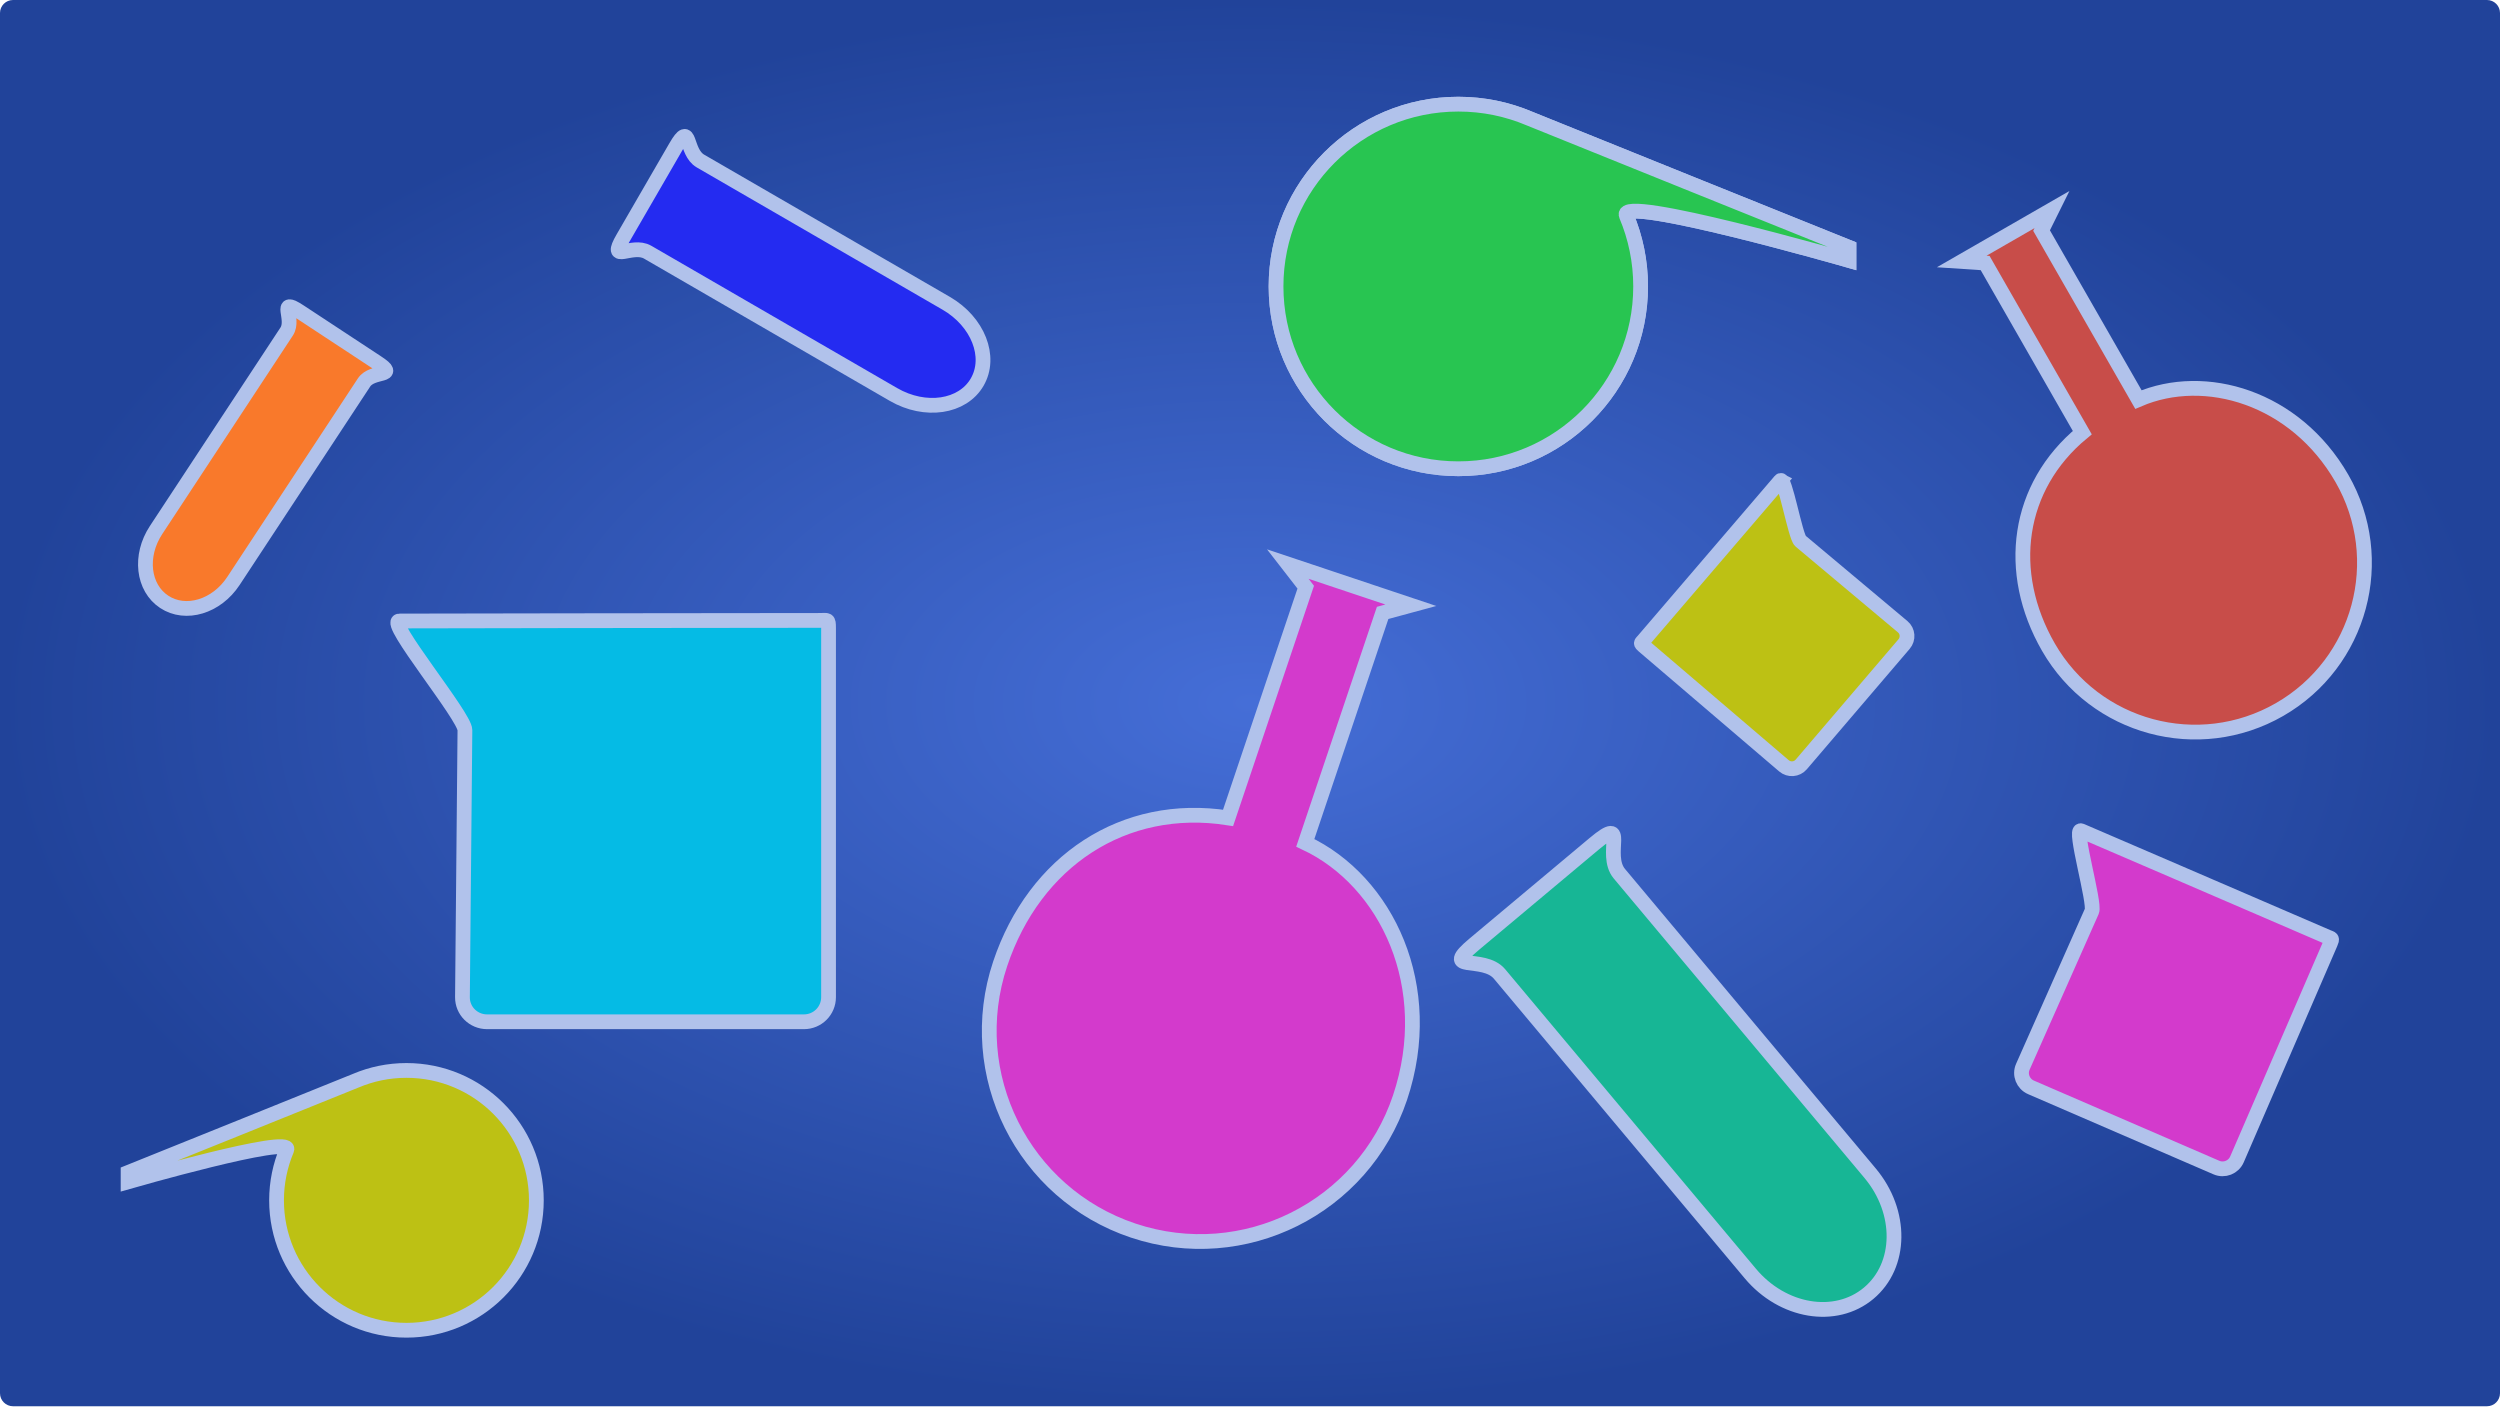
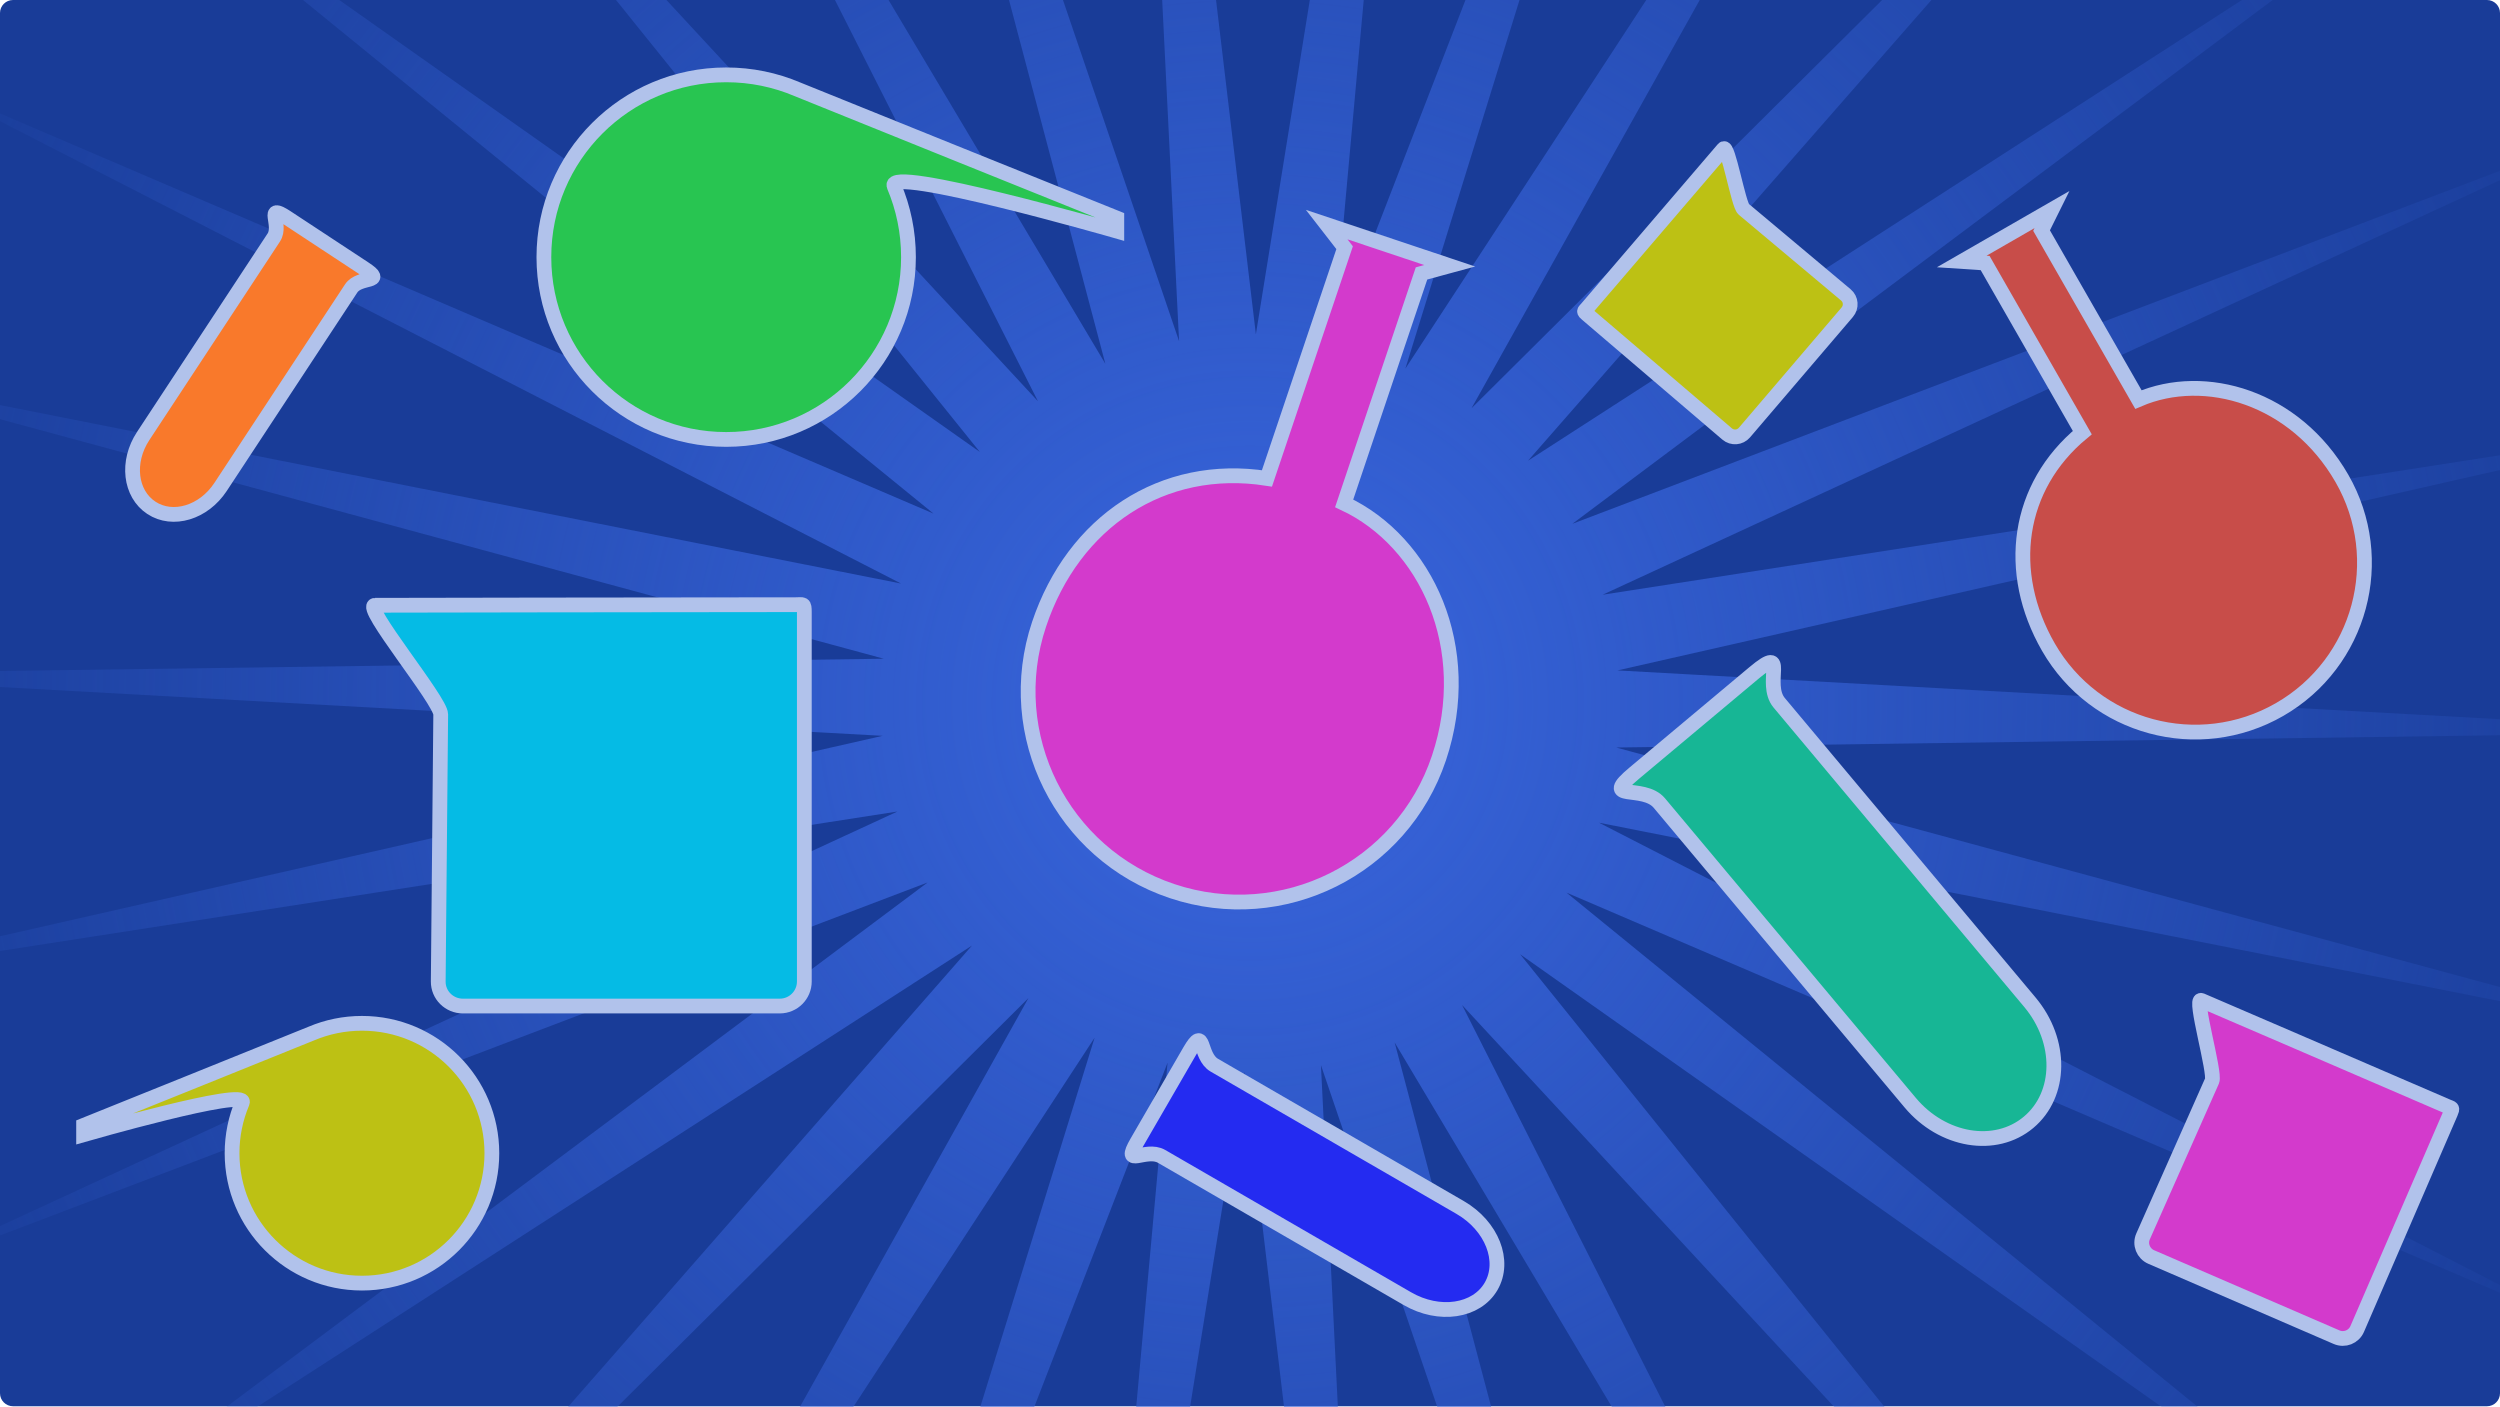
<svg xmlns="http://www.w3.org/2000/svg" xmlns:xlink="http://www.w3.org/1999/xlink" width="1920" height="1080" viewBox="0 0 508 285.75" version="1.1" id="svg133007">
  <defs id="defs133004">
-     <linearGradient id="linearGradient156300-5">
-       <stop style="stop-color:#456ed7;stop-opacity:1;" offset="0" id="stop156296" />
-       <stop style="stop-color:#21439a;stop-opacity:1" offset="1" id="stop156298" />
+     <linearGradient id="linearGradient3990">
+       <stop style="stop-color:#3966de;stop-opacity:1;" offset="0" id="stop3986" />
+       <stop style="stop-color:#3966de;stop-opacity:0;" offset="1" id="stop3988" />
    </linearGradient>
-     <radialGradient xlink:href="#linearGradient156300-5" id="radialGradient156302" cx="254" cy="142.875" fx="254" fy="142.875" r="254" gradientTransform="matrix(1,0,0,0.5625,0,62.50781)" gradientUnits="userSpaceOnUse" />
+     <radialGradient xlink:href="#linearGradient3990" id="radialGradient3992" cx="960" cy="540" fx="960" fy="540" r="1137.896" gradientTransform="matrix(1,0,0,0.9965617,0,1.856706)" gradientUnits="userSpaceOnUse" />
  </defs>
  <g id="layer1">
-     <rect style="fill:url(#radialGradient156302);fill-opacity:1;fill-rule:evenodd;stroke:none;stroke-width:3;stroke-linecap:square" id="rect133107" width="508" height="285.75" x="0" y="0" rx="2.646" ry="2.646" />
-     <path id="rect135212" style="fill:#05bbe5;fill-opacity:1;fill-rule:evenodd;stroke:#b1c2eb;stroke-width:3;stroke-linecap:square;stroke-opacity:1;stroke-miterlimit:4;stroke-dasharray:none" d="m 81.142,126.188 c 0,0 60.429,-0.12 85.478,-0.12 1.582,0 1.741,-0.352 1.741,1.535 v 75.021 c 0,2.77 -2.23,5 -5,5 H 98.971 c -2.77,0 -5.026,-2.23 -5,-5 l 0.502,-54.264 c 0.026,-2.77 -16.102,-22.168 -13.332,-22.173 z" />
+     <rect style="fill:#193c98;fill-opacity:1;fill-rule:evenodd;stroke:none;stroke-width:3;stroke-linecap:square" id="rect133107" width="508" height="285.75" x="0" y="0" rx="2.646" ry="2.646" />
+     <path style="fill:url(#radialGradient3992);fill-opacity:1;fill-rule:evenodd;stroke:none;stroke-width:11.339;stroke-linecap:square" id="path3076" d="m 2008.551,97.461 -777.779,359.308 846.875,-131.632 -835.487,189.747 855.736,47.32 -856.68,11.893 827.198,224.204 -840.432,-166.481 762.507,391.288 -787.454,-337.578 664.491,541.272 -700.059,-493.922 537.434,667.599 -582.069,-628.68 386.888,764.749 -438.64,-735.96 219.433,828.476 -276.04,-811.076 42.388,855.995 L 955.484,823.239 818.974,1669.341 896.694,816.111 587.253,1615.342 840.671,796.915 371.822,1514.344 789.862,766.491 182.098,1370.764 746.49,726.168 26.371,1190.874 712.449,677.709 -88.551,982.539 689.228,623.231 -157.647,754.862 677.84,565.115 -177.896,517.795 678.784,505.902 -148.414,281.699 692.019,448.179 -70.488,56.891 716.965,394.469 52.474,-146.803 752.534,347.12 215.1,-320.479 797.17,308.2 410.282,-456.549 848.922,279.411 629.489,-549.065 905.529,262.011 l -42.388,-855.995 101.375,850.744 136.51,-846.102 -77.72,853.23 309.441,-799.231 -253.418,818.427 468.848,-717.429 -418.04,747.853 607.765,-604.273 -564.393,644.596 720.119,-464.706 -686.078,513.166 z" transform="scale(0.2645833)" />
+     <path id="rect135212" style="fill:#05bbe5;fill-opacity:1;fill-rule:evenodd;stroke:#b1c2eb;stroke-width:3;stroke-linecap:square;stroke-miterlimit:4;stroke-dasharray:none;stroke-opacity:1" d="m 76.221,122.992 c 0,0 60.429,-0.12 85.478,-0.12 1.582,0 1.741,-0.352 1.741,1.535 v 75.021 c 0,2.77 -2.23,5 -5,5 H 94.051 c -2.77,0 -5.026,-2.23 -5,-5 l 0.502,-54.264 c 0.026,-2.77 -16.102,-22.168 -13.332,-22.173 z" />
    <path id="path137050" style="fill:#c84d49;fill-opacity:1;fill-rule:evenodd;stroke:#b1c2eb;stroke-width:3;stroke-linecap:square;stroke-opacity:1;stroke-miterlimit:4;stroke-dasharray:none" d="m 434.527,81.189 c 13.546,-5.828 31.87,-0.447 41.345,16.018 9.474,16.465 3.808,37.493 -12.657,46.967 -16.465,9.474 -37.493,3.808 -46.967,-12.657 -8.8,-15.293 -6.407,-32.633 6.874,-43.606 l -19.744,-34.461 -4.76,-0.314 18.346,-10.557 -2.12,4.273 z" />
-     <path id="path140677" style="fill:#345ec9;fill-rule:evenodd;stroke-width:3;stroke-linecap:square;stroke:#b1c2eb;stroke-opacity:1;fill-opacity:1" d="m 333.375,58.208 c 0,20.458 -16.584,37.042 -37.042,37.042 -20.458,0 -37.042,-16.584 -37.042,-37.042 0,-20.458 16.584,-37.042 37.042,-37.042 5.114,0 9.987,1.037 14.418,2.911 2.216,0.937 64.957,26.193 64.957,26.193 v 2.646 c 0,0 -47.119,-13.558 -45.244,-9.127 1.874,4.432 2.911,9.304 2.911,14.418 z" />
-     <path id="path142469" style="fill:#17b695;fill-opacity:1;fill-rule:evenodd;stroke:#b1c2eb;stroke-width:3;stroke-linecap:square;stroke-opacity:1;stroke-miterlimit:4;stroke-dasharray:none" d="m 311.782,181.634 v 0 l 10e-6,-1e-5 c 3.372,-2.823 9.129,-7.643 12.172,-10.191 7.1,-5.945 1.802,2.152 5.095,6.086 l 50.954,60.861 c 6.587,7.867 6.461,18.746 -0.283,24.392 l -10e-6,1e-5 c -6.743,5.646 -17.475,3.857 -24.062,-4.01 l -50.954,-60.861 c -3.293,-3.934 -12.196,-0.141 -5.095,-6.086 3.043,-2.548 8.8,-7.368 12.172,-10.191 z" />
-     <path id="path156020" style="fill:#bdc114;fill-opacity:1;fill-rule:evenodd;stroke:#b1c2eb;stroke-width:3;stroke-linecap:square;stroke-opacity:1;stroke-miterlimit:4;stroke-dasharray:none" d="m 361.76,97.682 c 0,0 -19.652,22.914 -27.779,32.428 -0.513,0.601 -0.699,0.547 0.018,1.159 l 28.495,24.341 c 1.052,0.899 2.623,0.775 3.521,-0.277 l 20.891,-24.457 c 0.899,-1.052 0.784,-2.632 -0.277,-3.521 l -20.774,-17.416 c -1.06,-0.889 -3.196,-13.308 -4.096,-12.258 z" />
-     <path id="path156199" style="fill:#f9792b;fill-opacity:1;fill-rule:evenodd;stroke:#b1c2eb;stroke-width:3;stroke-linecap:square;stroke-opacity:1;stroke-miterlimit:4;stroke-dasharray:none" d="m 68.769,68.505 v 0 l 5e-6,3e-6 c 2.178,1.433 5.897,3.88 7.862,5.173 4.586,3.017 -0.939,1.427 -2.655,4.035 L 47.431,118.058 c -3.431,5.215 -9.7,7.107 -14.056,4.241 l -5e-6,0 c -4.356,-2.866 -5.1,-9.371 -1.668,-14.587 L 58.252,67.367 c 1.716,-2.608 -1.932,-7.052 2.655,-4.035 1.966,1.293 5.684,3.74 7.862,5.173 z" />
-     <path id="path156201" style="fill:#d33acc;fill-opacity:1;fill-rule:evenodd;stroke:#b1c2eb;stroke-width:3;stroke-linecap:square;stroke-opacity:1;stroke-miterlimit:4;stroke-dasharray:none" d="m 265.234,171.264 c 16.628,7.801 26.763,29.32 19.257,51.757 -7.506,22.437 -31.78,34.542 -54.217,27.036 -22.437,-7.506 -34.542,-31.78 -27.036,-54.217 6.972,-20.84 25.104,-32.946 46.305,-29.645 l 15.782,-46.881 -3.642,-4.693 25.001,8.364 -5.733,1.557 z" />
-     <path id="path156203" style="fill:#28c551;fill-rule:evenodd;stroke-width:3;stroke-linecap:square;stroke:#b1c2eb;stroke-opacity:1;fill-opacity:1;stroke-miterlimit:4;stroke-dasharray:none" d="m 333.375,58.208 c 0,20.458 -16.584,37.042 -37.042,37.042 -20.458,0 -37.042,-16.584 -37.042,-37.042 0,-20.458 16.584,-37.042 37.042,-37.042 5.114,0 9.987,1.037 14.418,2.911 2.216,0.937 64.957,26.193 64.957,26.193 v 2.646 c 0,0 -47.119,-13.558 -45.244,-9.127 1.874,4.432 2.911,9.304 2.911,14.418 z" />
-     <path id="path156205" style="fill:#bdc114;fill-opacity:1;fill-rule:evenodd;stroke:#b1c2eb;stroke-width:3;stroke-linecap:square;stroke-opacity:1;stroke-miterlimit:4;stroke-dasharray:none" d="m 56.195,243.91 c 0,14.578 11.818,26.396 26.396,26.396 14.578,0 26.396,-11.818 26.396,-26.396 0,-14.578 -11.818,-26.396 -26.396,-26.396 -3.645,0 -7.117,0.739 -10.275,2.074 -1.579,0.668 -46.289,18.666 -46.289,18.666 v 1.885 c 0,0 33.577,-9.662 32.242,-6.504 -1.336,3.158 -2.074,6.63 -2.074,10.275 z" />
-     <path id="path156207" style="fill:#242bf1;fill-opacity:1;fill-rule:evenodd;stroke:#b1c2eb;stroke-width:3;stroke-linecap:square;stroke-opacity:1;stroke-miterlimit:4;stroke-dasharray:none" d="m 131.971,39.092 v 0 0 c 1.485,-2.566 4.021,-6.947 5.362,-9.263 3.128,-5.403 1.766,1.022 4.995,2.891 l 49.946,28.91 c 6.456,3.737 9.263,10.877 6.292,16.008 v 0 c -2.97,5.132 -10.559,6.254 -17.016,2.517 L 131.605,51.245 c -3.228,-1.869 -8.122,2.512 -4.995,-2.891 1.34,-2.316 3.876,-6.697 5.362,-9.263 z" />
-     <path id="path156209" style="fill:#d33acc;fill-opacity:1;fill-rule:evenodd;stroke:#b1c2eb;stroke-width:3;stroke-linecap:square;stroke-opacity:1;stroke-miterlimit:4;stroke-dasharray:none" d="m 422.875,168.812 c 0,0 35.375,15.219 50.026,21.556 0.925,0.4 1.107,0.234 0.63,1.338 l -18.98,43.879 c -0.701,1.62 -2.569,2.36 -4.189,1.659 l -37.661,-16.29 c -1.62,-0.701 -2.375,-2.576 -1.659,-4.189 l 14.022,-31.612 c 0.716,-1.614 -3.809,-17.04 -2.188,-16.341 z" />
+     <path id="path142469" style="fill:#17b695;fill-opacity:1;fill-rule:evenodd;stroke:#b1c2eb;stroke-width:3;stroke-linecap:square;stroke-miterlimit:4;stroke-dasharray:none;stroke-opacity:1" d="m 344.264,146.909 v 0 l 10e-6,-1e-5 c 3.372,-2.823 9.129,-7.643 12.172,-10.191 7.1,-5.945 1.802,2.152 5.095,6.086 l 50.954,60.861 c 6.587,7.867 6.461,18.746 -0.283,24.392 l -10e-6,1e-5 c -6.743,5.646 -17.475,3.857 -24.062,-4.01 l -50.954,-60.861 c -3.293,-3.934 -12.196,-0.141 -5.095,-6.086 3.043,-2.548 8.8,-7.368 12.172,-10.191 z" />
+     <path id="path156020" style="fill:#bdc114;fill-opacity:1;fill-rule:evenodd;stroke:#b1c2eb;stroke-width:3;stroke-linecap:square;stroke-miterlimit:4;stroke-dasharray:none;stroke-opacity:1" d="m 350.213,30.25 c 0,0 -19.652,22.914 -27.779,32.428 -0.513,0.601 -0.699,0.547 0.018,1.159 l 28.495,24.341 c 1.052,0.899 2.623,0.775 3.521,-0.277 L 375.359,63.445 c 0.899,-1.052 0.784,-2.632 -0.277,-3.521 L 354.309,42.508 c -1.06,-0.889 -3.196,-13.308 -4.096,-12.258 z" />
+     <path id="path156199" style="fill:#f9792b;fill-opacity:1;fill-rule:evenodd;stroke:#b1c2eb;stroke-width:3;stroke-linecap:square;stroke-miterlimit:4;stroke-dasharray:none;stroke-opacity:1" d="m 66.154,49.395 v 0 l 5e-6,3e-6 c 2.178,1.433 5.897,3.88 7.862,5.173 4.586,3.017 -0.939,1.427 -2.655,4.035 l -26.545,40.346 c -3.431,5.215 -9.7,7.107 -14.056,4.241 h -5e-6 c -4.356,-2.866 -5.1,-9.371 -1.668,-14.587 L 55.638,48.256 c 1.716,-2.608 -1.932,-7.052 2.655,-4.035 1.966,1.293 5.684,3.74 7.862,5.173 z" />
+     <path id="path156201" style="fill:#d33acc;fill-opacity:1;fill-rule:evenodd;stroke:#b1c2eb;stroke-width:3;stroke-linecap:square;stroke-miterlimit:4;stroke-dasharray:none;stroke-opacity:1" d="m 273.134,102.282 c 16.628,7.801 26.763,29.32 19.257,51.757 -7.506,22.437 -31.78,34.542 -54.217,27.036 -22.437,-7.506 -34.542,-31.78 -27.036,-54.217 6.972,-20.84 25.104,-32.946 46.305,-29.645 l 15.782,-46.881 -3.642,-4.693 25.001,8.364 -5.733,1.557 z" />
+     <path id="path156203" style="fill:#28c551;fill-opacity:1;fill-rule:evenodd;stroke:#b1c2eb;stroke-width:3;stroke-linecap:square;stroke-miterlimit:4;stroke-dasharray:none;stroke-opacity:1" d="m 184.602,52.253 c 0,20.458 -16.584,37.042 -37.042,37.042 -20.458,0 -37.042,-16.584 -37.042,-37.042 0,-20.458 16.584,-37.042 37.042,-37.042 5.114,0 9.987,1.037 14.418,2.911 2.216,0.937 64.957,26.193 64.957,26.193 v 2.646 c 0,0 -47.119,-13.558 -45.244,-9.127 1.874,4.432 2.911,9.304 2.911,14.418 z" />
+     <path id="path156205" style="fill:#bdc114;fill-opacity:1;fill-rule:evenodd;stroke:#b1c2eb;stroke-width:3;stroke-linecap:square;stroke-miterlimit:4;stroke-dasharray:none;stroke-opacity:1" d="m 47.155,234.335 c 0,14.578 11.818,26.396 26.396,26.396 14.578,0 26.396,-11.818 26.396,-26.396 0,-14.578 -11.818,-26.396 -26.396,-26.396 -3.645,0 -7.117,0.739 -10.275,2.074 -1.579,0.668 -46.289,18.666 -46.289,18.666 v 1.885 c 0,0 33.577,-9.662 32.242,-6.504 -1.336,3.158 -2.074,6.63 -2.074,10.275 z" />
+     <path id="path156207" style="fill:#242bf1;fill-opacity:1;fill-rule:evenodd;stroke:#b1c2eb;stroke-width:3;stroke-linecap:square;stroke-miterlimit:4;stroke-dasharray:none;stroke-opacity:1" d="m 236.402,222.825 v 0 0 c 1.485,-2.566 4.021,-6.947 5.362,-9.263 3.128,-5.403 1.766,1.022 4.995,2.891 l 49.946,28.91 c 6.456,3.737 9.263,10.877 6.292,16.008 v 0 c -2.97,5.131 -10.559,6.254 -17.016,2.517 l -49.946,-28.91 c -3.228,-1.869 -8.122,2.512 -4.995,-2.891 1.34,-2.316 3.876,-6.697 5.362,-9.263 z" />
+     <path id="path156209" style="fill:#d33acc;fill-opacity:1;fill-rule:evenodd;stroke:#b1c2eb;stroke-width:3;stroke-linecap:square;stroke-miterlimit:4;stroke-dasharray:none;stroke-opacity:1" d="m 447.303,203.282 c 0,0 35.375,15.219 50.026,21.556 0.925,0.4 1.107,0.234 0.63,1.338 l -18.98,43.879 c -0.701,1.62 -2.569,2.36 -4.189,1.659 l -37.661,-16.29 c -1.62,-0.701 -2.375,-2.576 -1.659,-4.189 l 14.022,-31.612 c 0.716,-1.614 -3.809,-17.04 -2.188,-16.341 z" />
  </g>
</svg>
